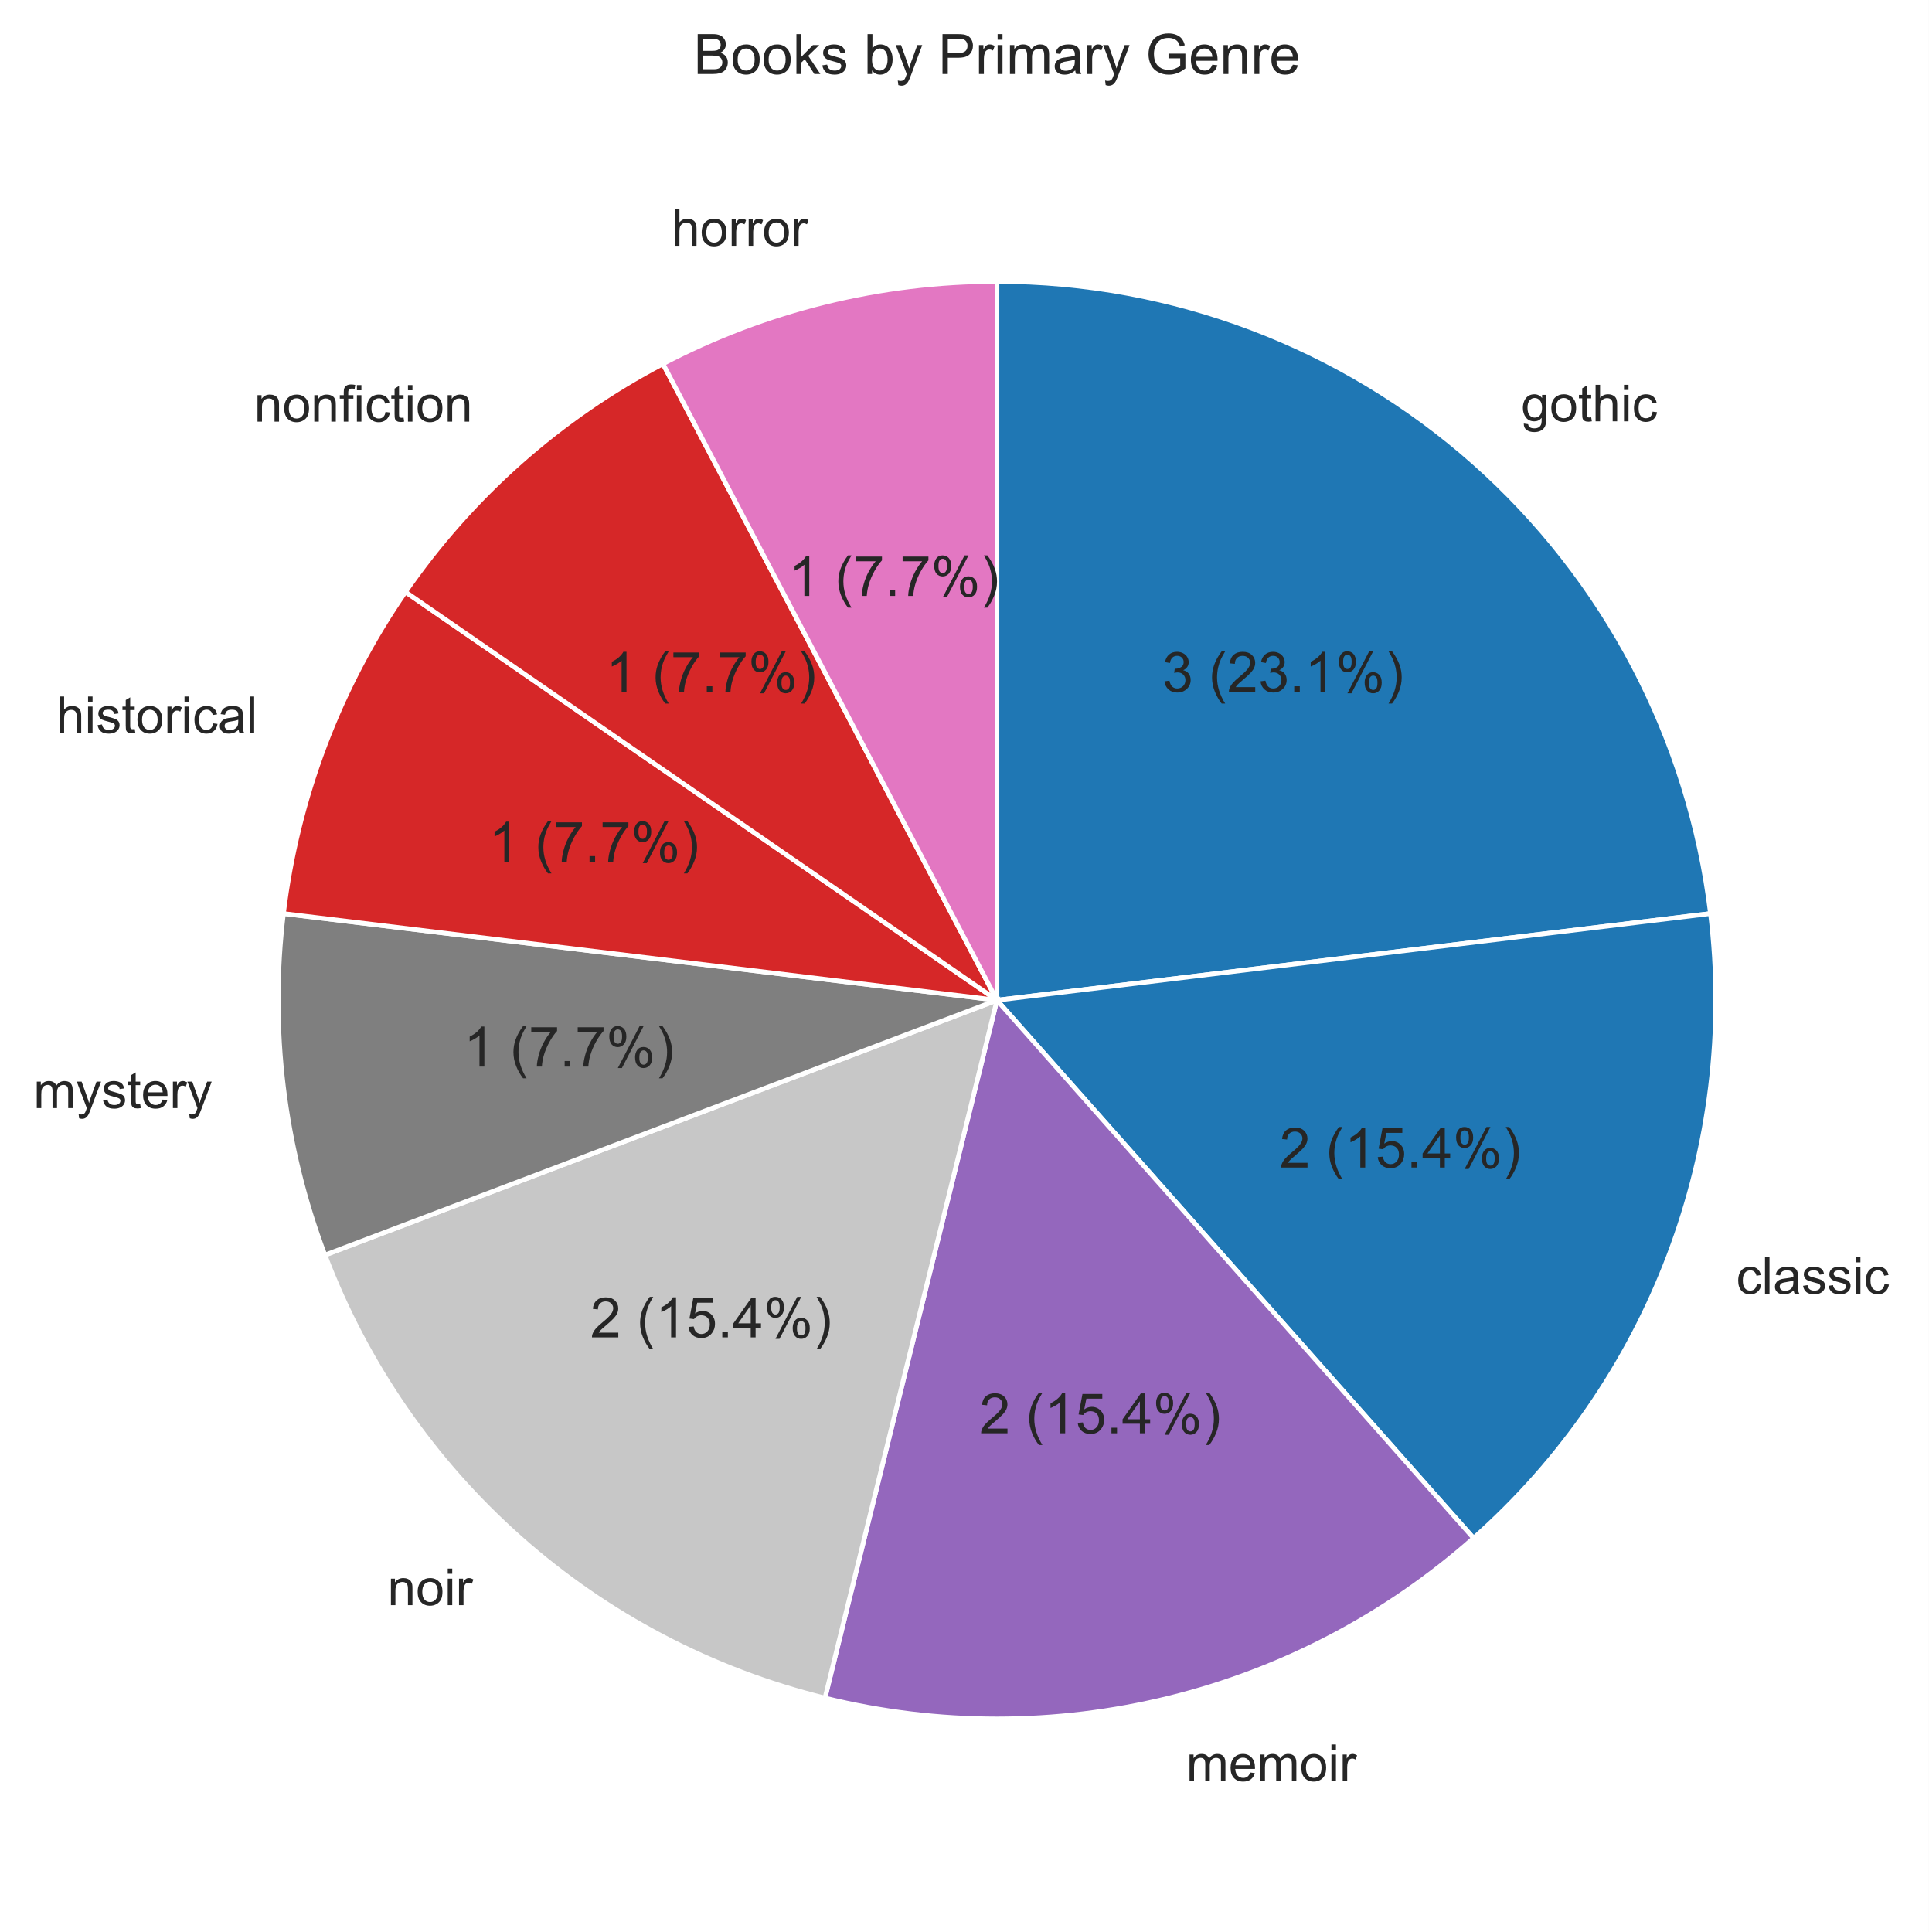
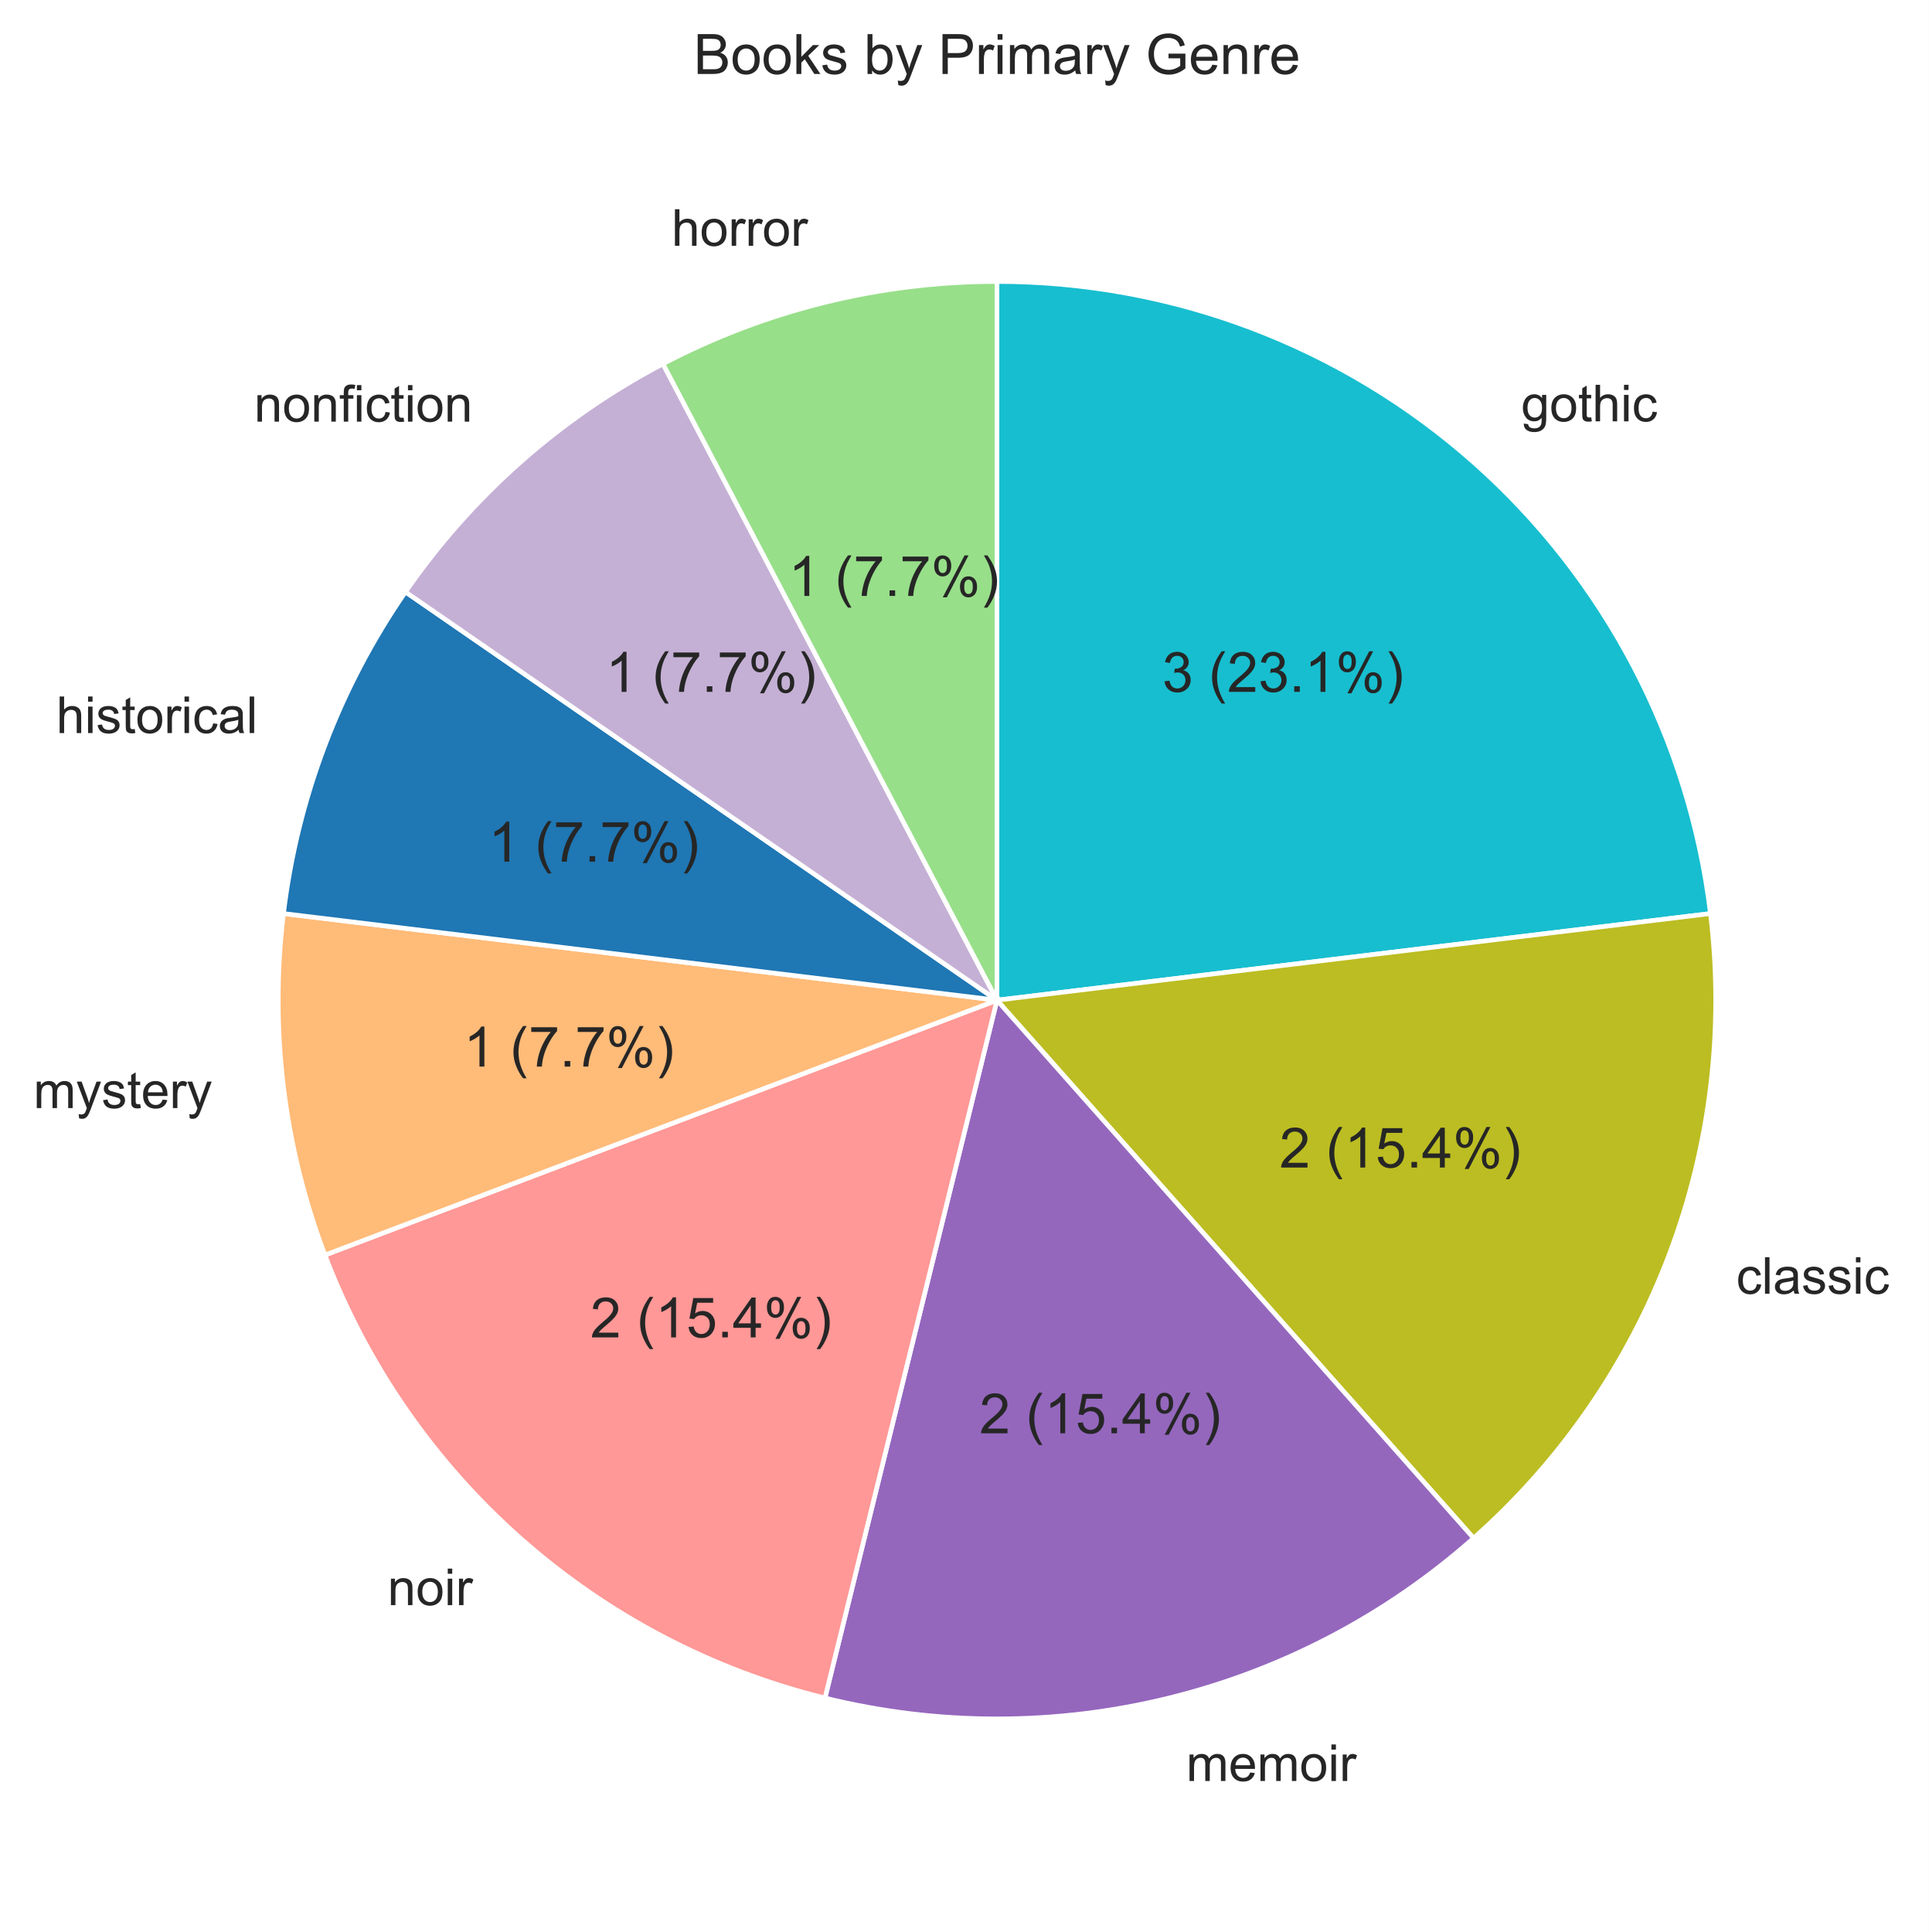
<svg xmlns="http://www.w3.org/2000/svg" xmlns:xlink="http://www.w3.org/1999/xlink" width="415.526pt" height="416.231pt" viewBox="0 0 415.526 416.231" version="1.1">
  <defs>
    <style type="text/css">*{stroke-linejoin: round; stroke-linecap: butt}</style>
  </defs>
  <g id="figure_1">
    <g id="patch_1">
      <path d="M 0 416.231  L 415.526 416.231  L 415.526 0  L 0 0  z " style="fill: #ffffff" />
    </g>
    <g id="axes_1">
      <g id="matplotlib.axis_1" />
      <g id="matplotlib.axis_2" />
      <g id="patch_2">
-         <path d="M 368.487 196.819  C 363.928 159.272 345.766 124.667 317.455 99.585  C 289.144 74.504 252.601 60.645 214.778 60.645  L 214.778 215.483  z " style="fill: #1f77b4; stroke: #ffffff; stroke-linejoin: miter" />
+         <path d="M 368.487 196.819  C 363.928 159.272 345.766 124.667 317.455 99.585  C 289.144 74.504 252.601 60.645 214.778 60.645  L 214.778 215.483  z " style="fill: #17becf; stroke: #ffffff; stroke-linejoin: miter" />
      </g>
      <g id="patch_3">
-         <path d="M 317.455 331.381  C 336.217 314.759 350.666 293.827 359.554 270.389  C 368.443 246.952 371.509 221.703 368.487 196.819  L 214.778 215.483  z " style="fill: #1f77b4; stroke: #ffffff; stroke-linejoin: miter" />
+         <path d="M 317.455 331.381  C 336.217 314.759 350.666 293.827 359.554 270.389  C 368.443 246.952 371.509 221.703 368.487 196.819  L 214.778 215.483  z " style="fill: #bcbd22; stroke: #ffffff; stroke-linejoin: miter" />
      </g>
      <g id="patch_4">
        <path d="M 177.723 365.822  C 202.061 371.821 227.496 371.821 251.833 365.822  C 276.171 359.823 298.692 348.003 317.455 331.381  L 214.778 215.483  z " style="fill: #9467bd; stroke: #ffffff; stroke-linejoin: miter" />
      </g>
      <g id="patch_5">
-         <path d="M 70.002 270.389  C 78.891 293.827 93.339 314.759 112.102 331.381  C 130.864 348.003 153.385 359.823 177.723 365.822  L 214.778 215.483  z " style="fill: #c7c7c7; stroke: #ffffff; stroke-linejoin: miter" />
+         <path d="M 70.002 270.389  C 78.891 293.827 93.339 314.759 112.102 331.381  C 130.864 348.003 153.385 359.823 177.723 365.822  L 214.778 215.483  z " style="fill: #ff9896; stroke: #ffffff; stroke-linejoin: miter" />
      </g>
      <g id="patch_6">
-         <path d="M 61.069 196.819  C 59.564 209.216 59.564 221.75 61.069 234.147  C 62.574 246.544 65.574 258.713 70.002 270.389  L 214.778 215.483  z " style="fill: #7f7f7f; stroke: #ffffff; stroke-linejoin: miter" />
+         <path d="M 61.069 196.819  C 59.564 209.216 59.564 221.75 61.069 234.147  C 62.574 246.544 65.574 258.713 70.002 270.389  L 214.778 215.483  z " style="fill: #ffbb78; stroke: #ffffff; stroke-linejoin: miter" />
      </g>
      <g id="patch_7">
-         <path d="M 87.349 127.525  C 80.255 137.802 74.43 148.9 70.002 160.577  C 65.574 172.253 62.574 184.423 61.069 196.819  L 214.778 215.483  z " style="fill: #d62728; stroke: #ffffff; stroke-linejoin: miter" />
+         <path d="M 87.349 127.525  C 80.255 137.802 74.43 148.9 70.002 160.577  C 65.574 172.253 62.574 184.423 61.069 196.819  L 214.778 215.483  z " style="fill: #1f77b4; stroke: #ffffff; stroke-linejoin: miter" />
      </g>
      <g id="patch_8">
-         <path d="M 142.821 78.381  C 131.764 84.184 121.449 91.304 112.102 99.585  C 102.754 107.866 94.443 117.248 87.349 127.525  L 214.778 215.483  z " style="fill: #d62728; stroke: #ffffff; stroke-linejoin: miter" />
+         <path d="M 142.821 78.381  C 131.764 84.184 121.449 91.304 112.102 99.585  C 102.754 107.866 94.443 117.248 87.349 127.525  L 214.778 215.483  z " style="fill: #c5b0d5; stroke: #ffffff; stroke-linejoin: miter" />
      </g>
      <g id="patch_9">
-         <path d="M 214.778 60.645  C 202.29 60.645 189.848 62.156 177.723 65.144  C 165.598 68.133 153.879 72.577 142.821 78.381  L 214.778 215.483  z " style="fill: #e377c2; stroke: #ffffff; stroke-linejoin: miter" />
+         <path d="M 214.778 60.645  C 202.29 60.645 189.848 62.156 177.723 65.144  C 165.598 68.133 153.879 72.577 142.821 78.381  L 214.778 215.483  z " style="fill: #98df8a; stroke: #ffffff; stroke-linejoin: miter" />
      </g>
      <g id="text_1">
        <g style="fill: #262626" transform="translate(327.7225 90.77466) scale(0.11 -0.11)">
          <defs>
            <path id="ArialMT-67" d="M 319 -275  L 866 -356  Q 900 -609 1056 -725  Q 1266 -881 1628 -881  Q 2019 -881 2231 -725  Q 2444 -569 2519 -288  Q 2563 -116 2559 434  Q 2191 0 1641 0  Q 956 0 581 494  Q 206 988 206 1678  Q 206 2153 378 2554  Q 550 2956 876 3175  Q 1203 3394 1644 3394  Q 2231 3394 2613 2919  L 2613 3319  L 3131 3319  L 3131 450  Q 3131 -325 2973 -648  Q 2816 -972 2473 -1159  Q 2131 -1347 1631 -1347  Q 1038 -1347 672 -1080  Q 306 -813 319 -275  z M 784 1719  Q 784 1066 1043 766  Q 1303 466 1694 466  Q 2081 466 2343 764  Q 2606 1063 2606 1700  Q 2606 2309 2336 2618  Q 2066 2928 1684 2928  Q 1309 2928 1046 2623  Q 784 2319 784 1719  z " transform="scale(0.015625)" />
            <path id="ArialMT-6f" d="M 213 1659  Q 213 2581 725 3025  Q 1153 3394 1769 3394  Q 2453 3394 2887 2945  Q 3322 2497 3322 1706  Q 3322 1066 3130 698  Q 2938 331 2570 128  Q 2203 -75 1769 -75  Q 1072 -75 642 372  Q 213 819 213 1659  z M 791 1659  Q 791 1022 1069 705  Q 1347 388 1769 388  Q 2188 388 2466 706  Q 2744 1025 2744 1678  Q 2744 2294 2464 2611  Q 2184 2928 1769 2928  Q 1347 2928 1069 2612  Q 791 2297 791 1659  z " transform="scale(0.015625)" />
            <path id="ArialMT-74" d="M 1650 503  L 1731 6  Q 1494 -44 1306 -44  Q 1000 -44 831 53  Q 663 150 594 308  Q 525 466 525 972  L 525 2881  L 113 2881  L 113 3319  L 525 3319  L 525 4141  L 1084 4478  L 1084 3319  L 1650 3319  L 1650 2881  L 1084 2881  L 1084 941  Q 1084 700 1114 631  Q 1144 563 1211 522  Q 1278 481 1403 481  Q 1497 481 1650 503  z " transform="scale(0.015625)" />
            <path id="ArialMT-68" d="M 422 0  L 422 4581  L 984 4581  L 984 2938  Q 1378 3394 1978 3394  Q 2347 3394 2619 3248  Q 2891 3103 3008 2847  Q 3125 2591 3125 2103  L 3125 0  L 2563 0  L 2563 2103  Q 2563 2525 2380 2717  Q 2197 2909 1863 2909  Q 1613 2909 1392 2779  Q 1172 2650 1078 2428  Q 984 2206 984 1816  L 984 0  L 422 0  z " transform="scale(0.015625)" />
            <path id="ArialMT-69" d="M 425 3934  L 425 4581  L 988 4581  L 988 3934  L 425 3934  z M 425 0  L 425 3319  L 988 3319  L 988 0  L 425 0  z " transform="scale(0.015625)" />
            <path id="ArialMT-63" d="M 2588 1216  L 3141 1144  Q 3050 572 2676 248  Q 2303 -75 1759 -75  Q 1078 -75 664 370  Q 250 816 250 1647  Q 250 2184 428 2587  Q 606 2991 970 3192  Q 1334 3394 1763 3394  Q 2303 3394 2647 3120  Q 2991 2847 3088 2344  L 2541 2259  Q 2463 2594 2264 2762  Q 2066 2931 1784 2931  Q 1359 2931 1093 2626  Q 828 2322 828 1663  Q 828 994 1084 691  Q 1341 388 1753 388  Q 2084 388 2306 591  Q 2528 794 2588 1216  z " transform="scale(0.015625)" />
          </defs>
          <use xlink:href="#ArialMT-67" />
          <use xlink:href="#ArialMT-6f" x="55.615" />
          <use xlink:href="#ArialMT-74" x="111.23" />
          <use xlink:href="#ArialMT-68" x="139.014" />
          <use xlink:href="#ArialMT-69" x="194.629" />
          <use xlink:href="#ArialMT-63" x="216.846" />
        </g>
      </g>
      <g id="text_2">
        <g style="fill: #262626" transform="translate(250.3733 149.0494) scale(0.12 -0.12)">
          <defs>
            <path id="ArialMT-33" d="M 269 1209  L 831 1284  Q 928 806 1161 595  Q 1394 384 1728 384  Q 2125 384 2398 659  Q 2672 934 2672 1341  Q 2672 1728 2419 1979  Q 2166 2231 1775 2231  Q 1616 2231 1378 2169  L 1441 2663  Q 1497 2656 1531 2656  Q 1891 2656 2178 2843  Q 2466 3031 2466 3422  Q 2466 3731 2256 3934  Q 2047 4138 1716 4138  Q 1388 4138 1169 3931  Q 950 3725 888 3313  L 325 3413  Q 428 3978 793 4289  Q 1159 4600 1703 4600  Q 2078 4600 2393 4439  Q 2709 4278 2876 4000  Q 3044 3722 3044 3409  Q 3044 3113 2884 2869  Q 2725 2625 2413 2481  Q 2819 2388 3044 2092  Q 3269 1797 3269 1353  Q 3269 753 2831 336  Q 2394 -81 1725 -81  Q 1122 -81 723 278  Q 325 638 269 1209  z " transform="scale(0.015625)" />
            <path id="ArialMT-20" transform="scale(0.015625)" />
            <path id="ArialMT-28" d="M 1497 -1347  Q 1031 -759 709 28  Q 388 816 388 1659  Q 388 2403 628 3084  Q 909 3875 1497 4659  L 1900 4659  Q 1522 4009 1400 3731  Q 1209 3300 1100 2831  Q 966 2247 966 1656  Q 966 153 1900 -1347  L 1497 -1347  z " transform="scale(0.015625)" />
            <path id="ArialMT-32" d="M 3222 541  L 3222 0  L 194 0  Q 188 203 259 391  Q 375 700 629 1000  Q 884 1300 1366 1694  Q 2113 2306 2375 2664  Q 2638 3022 2638 3341  Q 2638 3675 2398 3904  Q 2159 4134 1775 4134  Q 1369 4134 1125 3890  Q 881 3647 878 3216  L 300 3275  Q 359 3922 746 4261  Q 1134 4600 1788 4600  Q 2447 4600 2831 4234  Q 3216 3869 3216 3328  Q 3216 3053 3103 2787  Q 2991 2522 2730 2228  Q 2469 1934 1863 1422  Q 1356 997 1212 845  Q 1069 694 975 541  L 3222 541  z " transform="scale(0.015625)" />
            <path id="ArialMT-2e" d="M 581 0  L 581 641  L 1222 641  L 1222 0  L 581 0  z " transform="scale(0.015625)" />
            <path id="ArialMT-31" d="M 2384 0  L 1822 0  L 1822 3584  Q 1619 3391 1289 3197  Q 959 3003 697 2906  L 697 3450  Q 1169 3672 1522 3987  Q 1875 4303 2022 4600  L 2384 4600  L 2384 0  z " transform="scale(0.015625)" />
            <path id="ArialMT-25" d="M 372 3481  Q 372 3972 619 4315  Q 866 4659 1334 4659  Q 1766 4659 2048 4351  Q 2331 4044 2331 3447  Q 2331 2866 2045 2552  Q 1759 2238 1341 2238  Q 925 2238 648 2547  Q 372 2856 372 3481  z M 1350 4272  Q 1141 4272 1002 4090  Q 863 3909 863 3425  Q 863 2984 1003 2804  Q 1144 2625 1350 2625  Q 1563 2625 1702 2806  Q 1841 2988 1841 3469  Q 1841 3913 1700 4092  Q 1559 4272 1350 4272  z M 1353 -169  L 3859 4659  L 4316 4659  L 1819 -169  L 1353 -169  z M 3334 1075  Q 3334 1569 3581 1911  Q 3828 2253 4300 2253  Q 4731 2253 5014 1945  Q 5297 1638 5297 1041  Q 5297 459 5011 145  Q 4725 -169 4303 -169  Q 3888 -169 3611 142  Q 3334 453 3334 1075  z M 4316 1866  Q 4103 1866 3964 1684  Q 3825 1503 3825 1019  Q 3825 581 3965 400  Q 4106 219 4313 219  Q 4528 219 4667 400  Q 4806 581 4806 1063  Q 4806 1506 4665 1686  Q 4525 1866 4316 1866  z " transform="scale(0.015625)" />
            <path id="ArialMT-29" d="M 791 -1347  L 388 -1347  Q 1322 153 1322 1656  Q 1322 2244 1188 2822  Q 1081 3291 891 3722  Q 769 4003 388 4659  L 791 4659  Q 1378 3875 1659 3084  Q 1900 2403 1900 1659  Q 1900 816 1576 28  Q 1253 -759 791 -1347  z " transform="scale(0.015625)" />
          </defs>
          <use xlink:href="#ArialMT-33" />
          <use xlink:href="#ArialMT-20" x="55.615" />
          <use xlink:href="#ArialMT-28" x="83.398" />
          <use xlink:href="#ArialMT-32" x="116.699" />
          <use xlink:href="#ArialMT-33" x="172.314" />
          <use xlink:href="#ArialMT-2e" x="227.93" />
          <use xlink:href="#ArialMT-31" x="255.713" />
          <use xlink:href="#ArialMT-25" x="311.328" />
          <use xlink:href="#ArialMT-29" x="400.244" />
        </g>
      </g>
      <g id="text_3">
        <g style="fill: #262626" transform="translate(374.032 278.7238) scale(0.11 -0.11)">
          <defs>
            <path id="ArialMT-6c" d="M 409 0  L 409 4581  L 972 4581  L 972 0  L 409 0  z " transform="scale(0.015625)" />
            <path id="ArialMT-61" d="M 2588 409  Q 2275 144 1986 34  Q 1697 -75 1366 -75  Q 819 -75 525 192  Q 231 459 231 875  Q 231 1119 342 1320  Q 453 1522 633 1644  Q 813 1766 1038 1828  Q 1203 1872 1538 1913  Q 2219 1994 2541 2106  Q 2544 2222 2544 2253  Q 2544 2597 2384 2738  Q 2169 2928 1744 2928  Q 1347 2928 1158 2789  Q 969 2650 878 2297  L 328 2372  Q 403 2725 575 2942  Q 747 3159 1072 3276  Q 1397 3394 1825 3394  Q 2250 3394 2515 3294  Q 2781 3194 2906 3042  Q 3031 2891 3081 2659  Q 3109 2516 3109 2141  L 3109 1391  Q 3109 606 3145 398  Q 3181 191 3288 0  L 2700 0  Q 2613 175 2588 409  z M 2541 1666  Q 2234 1541 1622 1453  Q 1275 1403 1131 1340  Q 988 1278 909 1158  Q 831 1038 831 891  Q 831 666 1001 516  Q 1172 366 1500 366  Q 1825 366 2078 508  Q 2331 650 2450 897  Q 2541 1088 2541 1459  L 2541 1666  z " transform="scale(0.015625)" />
            <path id="ArialMT-73" d="M 197 991  L 753 1078  Q 800 744 1014 566  Q 1228 388 1613 388  Q 2000 388 2187 545  Q 2375 703 2375 916  Q 2375 1106 2209 1216  Q 2094 1291 1634 1406  Q 1016 1563 777 1677  Q 538 1791 414 1992  Q 291 2194 291 2438  Q 291 2659 392 2848  Q 494 3038 669 3163  Q 800 3259 1026 3326  Q 1253 3394 1513 3394  Q 1903 3394 2198 3281  Q 2494 3169 2634 2976  Q 2775 2784 2828 2463  L 2278 2388  Q 2241 2644 2061 2787  Q 1881 2931 1553 2931  Q 1166 2931 1000 2803  Q 834 2675 834 2503  Q 834 2394 903 2306  Q 972 2216 1119 2156  Q 1203 2125 1616 2013  Q 2213 1853 2448 1751  Q 2684 1650 2818 1456  Q 2953 1263 2953 975  Q 2953 694 2789 445  Q 2625 197 2315 61  Q 2006 -75 1616 -75  Q 969 -75 630 194  Q 291 463 197 991  z " transform="scale(0.015625)" />
          </defs>
          <use xlink:href="#ArialMT-63" />
          <use xlink:href="#ArialMT-6c" x="50" />
          <use xlink:href="#ArialMT-61" x="72.217" />
          <use xlink:href="#ArialMT-73" x="127.832" />
          <use xlink:href="#ArialMT-73" x="177.832" />
          <use xlink:href="#ArialMT-69" x="227.832" />
          <use xlink:href="#ArialMT-63" x="250.049" />
        </g>
      </g>
      <g id="text_4">
        <g style="fill: #262626" transform="translate(275.633 251.532) scale(0.12 -0.12)">
          <defs>
            <path id="ArialMT-35" d="M 266 1200  L 856 1250  Q 922 819 1161 601  Q 1400 384 1738 384  Q 2144 384 2425 690  Q 2706 997 2706 1503  Q 2706 1984 2436 2262  Q 2166 2541 1728 2541  Q 1456 2541 1237 2417  Q 1019 2294 894 2097  L 366 2166  L 809 4519  L 3088 4519  L 3088 3981  L 1259 3981  L 1013 2750  Q 1425 3038 1878 3038  Q 2478 3038 2890 2622  Q 3303 2206 3303 1553  Q 3303 931 2941 478  Q 2500 -78 1738 -78  Q 1113 -78 717 272  Q 322 622 266 1200  z " transform="scale(0.015625)" />
            <path id="ArialMT-34" d="M 2069 0  L 2069 1097  L 81 1097  L 81 1613  L 2172 4581  L 2631 4581  L 2631 1613  L 3250 1613  L 3250 1097  L 2631 1097  L 2631 0  L 2069 0  z M 2069 1613  L 2069 3678  L 634 1613  L 2069 1613  z " transform="scale(0.015625)" />
          </defs>
          <use xlink:href="#ArialMT-32" />
          <use xlink:href="#ArialMT-20" x="55.615" />
          <use xlink:href="#ArialMT-28" x="83.398" />
          <use xlink:href="#ArialMT-31" x="116.699" />
          <use xlink:href="#ArialMT-35" x="172.314" />
          <use xlink:href="#ArialMT-2e" x="227.93" />
          <use xlink:href="#ArialMT-34" x="255.713" />
          <use xlink:href="#ArialMT-25" x="311.328" />
          <use xlink:href="#ArialMT-29" x="400.244" />
        </g>
      </g>
      <g id="text_5">
        <g style="fill: #262626" transform="translate(255.5389 383.6994) scale(0.11 -0.11)">
          <defs>
            <path id="ArialMT-6d" d="M 422 0  L 422 3319  L 925 3319  L 925 2853  Q 1081 3097 1340 3245  Q 1600 3394 1931 3394  Q 2300 3394 2536 3241  Q 2772 3088 2869 2813  Q 3263 3394 3894 3394  Q 4388 3394 4653 3120  Q 4919 2847 4919 2278  L 4919 0  L 4359 0  L 4359 2091  Q 4359 2428 4304 2576  Q 4250 2725 4106 2815  Q 3963 2906 3769 2906  Q 3419 2906 3187 2673  Q 2956 2441 2956 1928  L 2956 0  L 2394 0  L 2394 2156  Q 2394 2531 2256 2718  Q 2119 2906 1806 2906  Q 1569 2906 1367 2781  Q 1166 2656 1075 2415  Q 984 2175 984 1722  L 984 0  L 422 0  z " transform="scale(0.015625)" />
            <path id="ArialMT-65" d="M 2694 1069  L 3275 997  Q 3138 488 2766 206  Q 2394 -75 1816 -75  Q 1088 -75 661 373  Q 234 822 234 1631  Q 234 2469 665 2931  Q 1097 3394 1784 3394  Q 2450 3394 2872 2941  Q 3294 2488 3294 1666  Q 3294 1616 3291 1516  L 816 1516  Q 847 969 1125 678  Q 1403 388 1819 388  Q 2128 388 2347 550  Q 2566 713 2694 1069  z M 847 1978  L 2700 1978  Q 2663 2397 2488 2606  Q 2219 2931 1791 2931  Q 1403 2931 1139 2672  Q 875 2413 847 1978  z " transform="scale(0.015625)" />
            <path id="ArialMT-72" d="M 416 0  L 416 3319  L 922 3319  L 922 2816  Q 1116 3169 1280 3281  Q 1444 3394 1641 3394  Q 1925 3394 2219 3213  L 2025 2691  Q 1819 2813 1613 2813  Q 1428 2813 1281 2702  Q 1134 2591 1072 2394  Q 978 2094 978 1738  L 978 0  L 416 0  z " transform="scale(0.015625)" />
          </defs>
          <use xlink:href="#ArialMT-6d" />
          <use xlink:href="#ArialMT-65" x="83.301" />
          <use xlink:href="#ArialMT-6d" x="138.916" />
          <use xlink:href="#ArialMT-6f" x="222.217" />
          <use xlink:href="#ArialMT-69" x="277.832" />
          <use xlink:href="#ArialMT-72" x="300.049" />
        </g>
      </g>
      <g id="text_6">
        <g style="fill: #262626" transform="translate(211.0004 308.7914) scale(0.12 -0.12)">
          <use xlink:href="#ArialMT-32" />
          <use xlink:href="#ArialMT-20" x="55.615" />
          <use xlink:href="#ArialMT-28" x="83.398" />
          <use xlink:href="#ArialMT-31" x="116.699" />
          <use xlink:href="#ArialMT-35" x="172.314" />
          <use xlink:href="#ArialMT-2e" x="227.93" />
          <use xlink:href="#ArialMT-34" x="255.713" />
          <use xlink:href="#ArialMT-25" x="311.328" />
          <use xlink:href="#ArialMT-29" x="400.244" />
        </g>
      </g>
      <g id="text_7">
        <g style="fill: #262626" transform="translate(83.49322 345.8145) scale(0.11 -0.11)">
          <defs>
            <path id="ArialMT-6e" d="M 422 0  L 422 3319  L 928 3319  L 928 2847  Q 1294 3394 1984 3394  Q 2284 3394 2536 3286  Q 2788 3178 2913 3003  Q 3038 2828 3088 2588  Q 3119 2431 3119 2041  L 3119 0  L 2556 0  L 2556 2019  Q 2556 2363 2490 2533  Q 2425 2703 2258 2804  Q 2091 2906 1866 2906  Q 1506 2906 1245 2678  Q 984 2450 984 1813  L 984 0  L 422 0  z " transform="scale(0.015625)" />
          </defs>
          <use xlink:href="#ArialMT-6e" />
          <use xlink:href="#ArialMT-6f" x="55.615" />
          <use xlink:href="#ArialMT-69" x="111.23" />
          <use xlink:href="#ArialMT-72" x="133.447" />
        </g>
      </g>
      <g id="text_8">
        <g style="fill: #262626" transform="translate(127.1614 288.1269) scale(0.12 -0.12)">
          <use xlink:href="#ArialMT-32" />
          <use xlink:href="#ArialMT-20" x="55.615" />
          <use xlink:href="#ArialMT-28" x="83.398" />
          <use xlink:href="#ArialMT-31" x="116.699" />
          <use xlink:href="#ArialMT-35" x="172.314" />
          <use xlink:href="#ArialMT-2e" x="227.93" />
          <use xlink:href="#ArialMT-34" x="255.713" />
          <use xlink:href="#ArialMT-25" x="311.328" />
          <use xlink:href="#ArialMT-29" x="400.244" />
        </g>
      </g>
      <g id="text_9">
        <g style="fill: #262626" transform="translate(7.2 238.7279) scale(0.11 -0.11)">
          <defs>
            <path id="ArialMT-79" d="M 397 -1278  L 334 -750  Q 519 -800 656 -800  Q 844 -800 956 -737  Q 1069 -675 1141 -563  Q 1194 -478 1313 -144  Q 1328 -97 1363 -6  L 103 3319  L 709 3319  L 1400 1397  Q 1534 1031 1641 628  Q 1738 1016 1872 1384  L 2581 3319  L 3144 3319  L 1881 -56  Q 1678 -603 1566 -809  Q 1416 -1088 1222 -1217  Q 1028 -1347 759 -1347  Q 597 -1347 397 -1278  z " transform="scale(0.015625)" />
          </defs>
          <use xlink:href="#ArialMT-6d" />
          <use xlink:href="#ArialMT-79" x="83.301" />
          <use xlink:href="#ArialMT-73" x="133.301" />
          <use xlink:href="#ArialMT-74" x="183.301" />
          <use xlink:href="#ArialMT-65" x="211.084" />
          <use xlink:href="#ArialMT-72" x="266.699" />
          <use xlink:href="#ArialMT-79" x="300" />
        </g>
      </g>
      <g id="text_10">
        <g style="fill: #262626" transform="translate(99.87845 229.7863) scale(0.12 -0.12)">
          <defs>
            <path id="ArialMT-37" d="M 303 3981  L 303 4522  L 3269 4522  L 3269 4084  Q 2831 3619 2401 2847  Q 1972 2075 1738 1259  Q 1569 684 1522 0  L 944 0  Q 953 541 1156 1306  Q 1359 2072 1739 2783  Q 2119 3494 2547 3981  L 303 3981  z " transform="scale(0.015625)" />
          </defs>
          <use xlink:href="#ArialMT-31" />
          <use xlink:href="#ArialMT-20" x="55.615" />
          <use xlink:href="#ArialMT-28" x="83.398" />
          <use xlink:href="#ArialMT-37" x="116.699" />
          <use xlink:href="#ArialMT-2e" x="172.314" />
          <use xlink:href="#ArialMT-37" x="200.098" />
          <use xlink:href="#ArialMT-25" x="255.713" />
          <use xlink:href="#ArialMT-29" x="344.629" />
        </g>
      </g>
      <g id="text_11">
        <g style="fill: #262626" transform="translate(12.12273 157.9299) scale(0.11 -0.11)">
          <use xlink:href="#ArialMT-68" />
          <use xlink:href="#ArialMT-69" x="55.615" />
          <use xlink:href="#ArialMT-73" x="77.832" />
          <use xlink:href="#ArialMT-74" x="127.832" />
          <use xlink:href="#ArialMT-6f" x="155.615" />
          <use xlink:href="#ArialMT-72" x="211.23" />
          <use xlink:href="#ArialMT-69" x="244.531" />
          <use xlink:href="#ArialMT-63" x="266.748" />
          <use xlink:href="#ArialMT-61" x="316.748" />
          <use xlink:href="#ArialMT-6c" x="372.363" />
        </g>
      </g>
      <g id="text_12">
        <g style="fill: #262626" transform="translate(105.2383 185.6444) scale(0.12 -0.12)">
          <use xlink:href="#ArialMT-31" />
          <use xlink:href="#ArialMT-20" x="55.615" />
          <use xlink:href="#ArialMT-28" x="83.398" />
          <use xlink:href="#ArialMT-37" x="116.699" />
          <use xlink:href="#ArialMT-2e" x="172.314" />
          <use xlink:href="#ArialMT-37" x="200.098" />
          <use xlink:href="#ArialMT-25" x="255.713" />
          <use xlink:href="#ArialMT-29" x="344.629" />
        </g>
      </g>
      <g id="text_13">
        <g style="fill: #262626" transform="translate(54.74887 90.83909) scale(0.11 -0.11)">
          <defs>
            <path id="ArialMT-66" d="M 556 0  L 556 2881  L 59 2881  L 59 3319  L 556 3319  L 556 3672  Q 556 4006 616 4169  Q 697 4388 901 4523  Q 1106 4659 1475 4659  Q 1713 4659 2000 4603  L 1916 4113  Q 1741 4144 1584 4144  Q 1328 4144 1222 4034  Q 1116 3925 1116 3625  L 1116 3319  L 1763 3319  L 1763 2881  L 1116 2881  L 1116 0  L 556 0  z " transform="scale(0.015625)" />
          </defs>
          <use xlink:href="#ArialMT-6e" />
          <use xlink:href="#ArialMT-6f" x="55.615" />
          <use xlink:href="#ArialMT-6e" x="111.23" />
          <use xlink:href="#ArialMT-66" x="166.846" />
          <use xlink:href="#ArialMT-69" x="194.629" />
          <use xlink:href="#ArialMT-63" x="216.846" />
          <use xlink:href="#ArialMT-74" x="266.846" />
          <use xlink:href="#ArialMT-69" x="294.629" />
          <use xlink:href="#ArialMT-6f" x="316.846" />
          <use xlink:href="#ArialMT-6e" x="372.461" />
        </g>
      </g>
      <g id="text_14">
        <g style="fill: #262626" transform="translate(130.4979 149.0494) scale(0.12 -0.12)">
          <use xlink:href="#ArialMT-31" />
          <use xlink:href="#ArialMT-20" x="55.615" />
          <use xlink:href="#ArialMT-28" x="83.398" />
          <use xlink:href="#ArialMT-37" x="116.699" />
          <use xlink:href="#ArialMT-2e" x="172.314" />
          <use xlink:href="#ArialMT-37" x="200.098" />
          <use xlink:href="#ArialMT-25" x="255.713" />
          <use xlink:href="#ArialMT-29" x="344.629" />
        </g>
      </g>
      <g id="text_15">
        <g style="fill: #262626" transform="translate(144.6786 52.95424) scale(0.11 -0.11)">
          <use xlink:href="#ArialMT-68" />
          <use xlink:href="#ArialMT-6f" x="55.615" />
          <use xlink:href="#ArialMT-72" x="111.23" />
          <use xlink:href="#ArialMT-72" x="144.531" />
          <use xlink:href="#ArialMT-6f" x="177.832" />
          <use xlink:href="#ArialMT-72" x="233.447" />
        </g>
      </g>
      <g id="text_16">
        <g style="fill: #262626" transform="translate(169.8708 128.3849) scale(0.12 -0.12)">
          <use xlink:href="#ArialMT-31" />
          <use xlink:href="#ArialMT-20" x="55.615" />
          <use xlink:href="#ArialMT-28" x="83.398" />
          <use xlink:href="#ArialMT-37" x="116.699" />
          <use xlink:href="#ArialMT-2e" x="172.314" />
          <use xlink:href="#ArialMT-37" x="200.098" />
          <use xlink:href="#ArialMT-25" x="255.713" />
          <use xlink:href="#ArialMT-29" x="344.629" />
        </g>
      </g>
      <g id="text_17">
        <g style="fill: #262626" transform="translate(149.4261 15.93562) scale(0.12 -0.12)">
          <defs>
            <path id="ArialMT-42" d="M 469 0  L 469 4581  L 2188 4581  Q 2713 4581 3030 4442  Q 3347 4303 3526 4014  Q 3706 3725 3706 3409  Q 3706 3116 3547 2856  Q 3388 2597 3066 2438  Q 3481 2316 3704 2022  Q 3928 1728 3928 1328  Q 3928 1006 3792 729  Q 3656 453 3456 303  Q 3256 153 2954 76  Q 2653 0 2216 0  L 469 0  z M 1075 2656  L 2066 2656  Q 2469 2656 2644 2709  Q 2875 2778 2992 2937  Q 3109 3097 3109 3338  Q 3109 3566 3000 3739  Q 2891 3913 2687 3977  Q 2484 4041 1991 4041  L 1075 4041  L 1075 2656  z M 1075 541  L 2216 541  Q 2509 541 2628 563  Q 2838 600 2978 687  Q 3119 775 3209 942  Q 3300 1109 3300 1328  Q 3300 1584 3169 1773  Q 3038 1963 2805 2039  Q 2572 2116 2134 2116  L 1075 2116  L 1075 541  z " transform="scale(0.015625)" />
            <path id="ArialMT-6b" d="M 425 0  L 425 4581  L 988 4581  L 988 1969  L 2319 3319  L 3047 3319  L 1778 2088  L 3175 0  L 2481 0  L 1384 1697  L 988 1316  L 988 0  L 425 0  z " transform="scale(0.015625)" />
            <path id="ArialMT-62" d="M 941 0  L 419 0  L 419 4581  L 981 4581  L 981 2947  Q 1338 3394 1891 3394  Q 2197 3394 2470 3270  Q 2744 3147 2920 2923  Q 3097 2700 3197 2384  Q 3297 2069 3297 1709  Q 3297 856 2875 390  Q 2453 -75 1863 -75  Q 1275 -75 941 416  L 941 0  z M 934 1684  Q 934 1088 1097 822  Q 1363 388 1816 388  Q 2184 388 2453 708  Q 2722 1028 2722 1663  Q 2722 2313 2464 2622  Q 2206 2931 1841 2931  Q 1472 2931 1203 2611  Q 934 2291 934 1684  z " transform="scale(0.015625)" />
            <path id="ArialMT-50" d="M 494 0  L 494 4581  L 2222 4581  Q 2678 4581 2919 4538  Q 3256 4481 3484 4323  Q 3713 4166 3852 3881  Q 3991 3597 3991 3256  Q 3991 2672 3619 2267  Q 3247 1863 2275 1863  L 1100 1863  L 1100 0  L 494 0  z M 1100 2403  L 2284 2403  Q 2872 2403 3119 2622  Q 3366 2841 3366 3238  Q 3366 3525 3220 3729  Q 3075 3934 2838 4000  Q 2684 4041 2272 4041  L 1100 4041  L 1100 2403  z " transform="scale(0.015625)" />
            <path id="ArialMT-47" d="M 2638 1797  L 2638 2334  L 4578 2338  L 4578 638  Q 4131 281 3656 101  Q 3181 -78 2681 -78  Q 2006 -78 1454 211  Q 903 500 622 1047  Q 341 1594 341 2269  Q 341 2938 620 3517  Q 900 4097 1425 4378  Q 1950 4659 2634 4659  Q 3131 4659 3532 4498  Q 3934 4338 4162 4050  Q 4391 3763 4509 3300  L 3963 3150  Q 3859 3500 3706 3700  Q 3553 3900 3268 4020  Q 2984 4141 2638 4141  Q 2222 4141 1919 4014  Q 1616 3888 1430 3681  Q 1244 3475 1141 3228  Q 966 2803 966 2306  Q 966 1694 1177 1281  Q 1388 869 1791 669  Q 2194 469 2647 469  Q 3041 469 3416 620  Q 3791 772 3984 944  L 3984 1797  L 2638 1797  z " transform="scale(0.015625)" />
          </defs>
          <use xlink:href="#ArialMT-42" />
          <use xlink:href="#ArialMT-6f" x="66.699" />
          <use xlink:href="#ArialMT-6f" x="122.314" />
          <use xlink:href="#ArialMT-6b" x="177.93" />
          <use xlink:href="#ArialMT-73" x="227.93" />
          <use xlink:href="#ArialMT-20" x="277.93" />
          <use xlink:href="#ArialMT-62" x="305.713" />
          <use xlink:href="#ArialMT-79" x="361.328" />
          <use xlink:href="#ArialMT-20" x="411.328" />
          <use xlink:href="#ArialMT-50" x="439.111" />
          <use xlink:href="#ArialMT-72" x="505.811" />
          <use xlink:href="#ArialMT-69" x="539.111" />
          <use xlink:href="#ArialMT-6d" x="561.328" />
          <use xlink:href="#ArialMT-61" x="644.629" />
          <use xlink:href="#ArialMT-72" x="700.244" />
          <use xlink:href="#ArialMT-79" x="733.545" />
          <use xlink:href="#ArialMT-20" x="783.545" />
          <use xlink:href="#ArialMT-47" x="811.328" />
          <use xlink:href="#ArialMT-65" x="889.111" />
          <use xlink:href="#ArialMT-6e" x="944.727" />
          <use xlink:href="#ArialMT-72" x="1000.342" />
          <use xlink:href="#ArialMT-65" x="1033.643" />
        </g>
      </g>
    </g>
  </g>
</svg>
